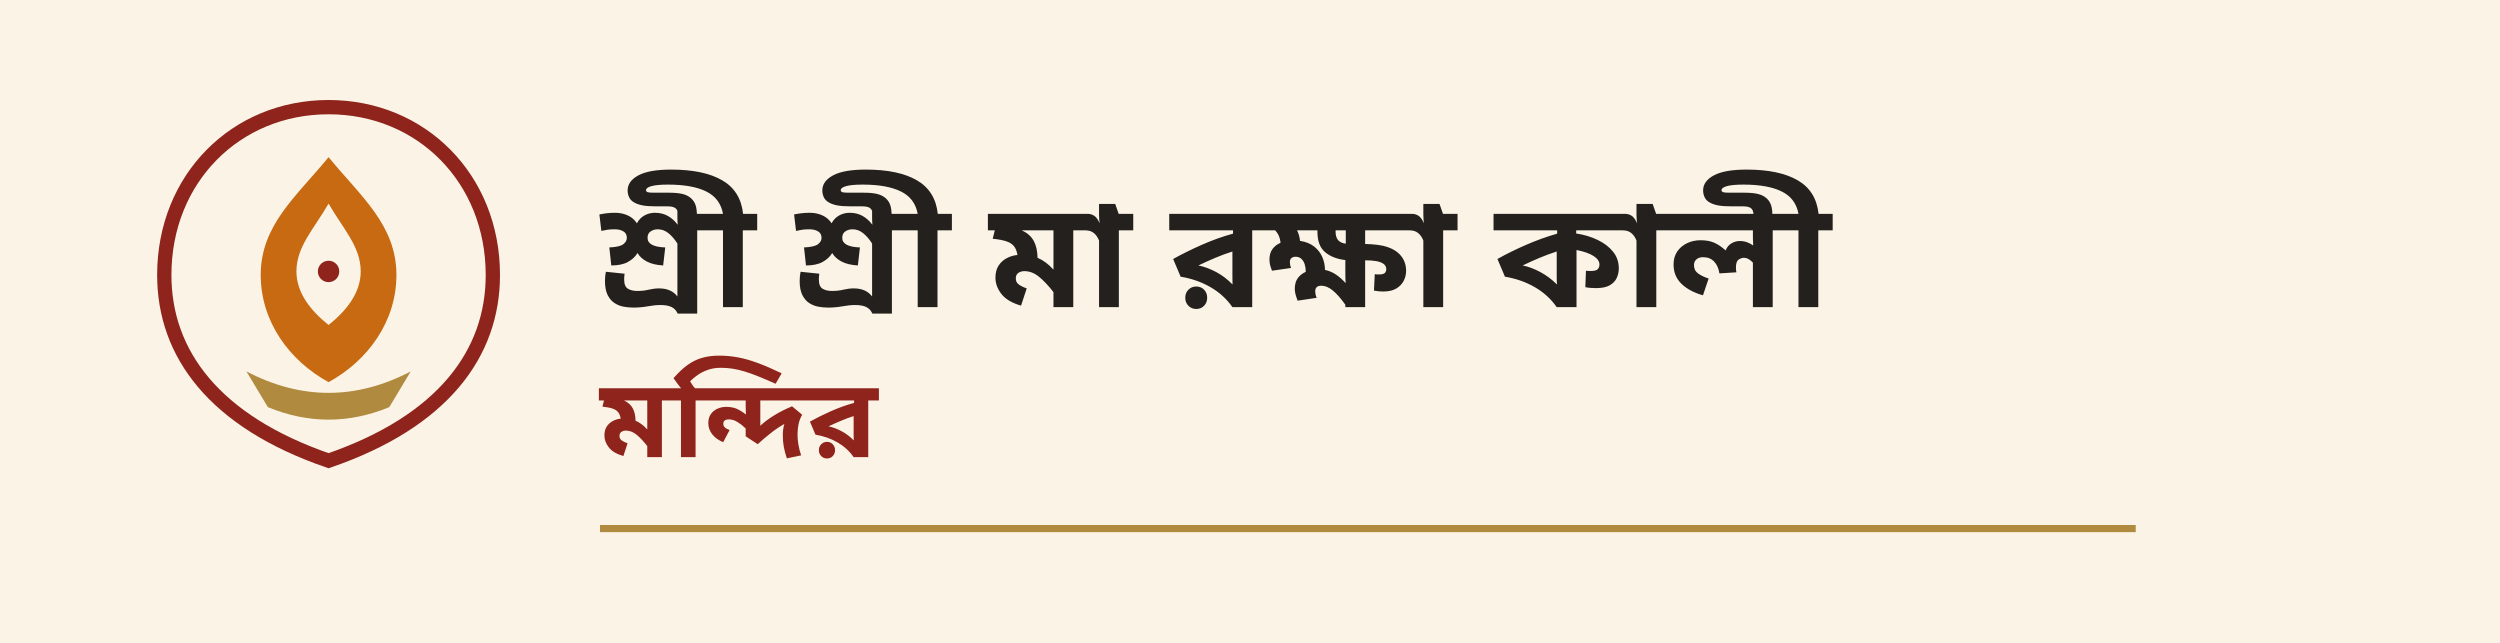
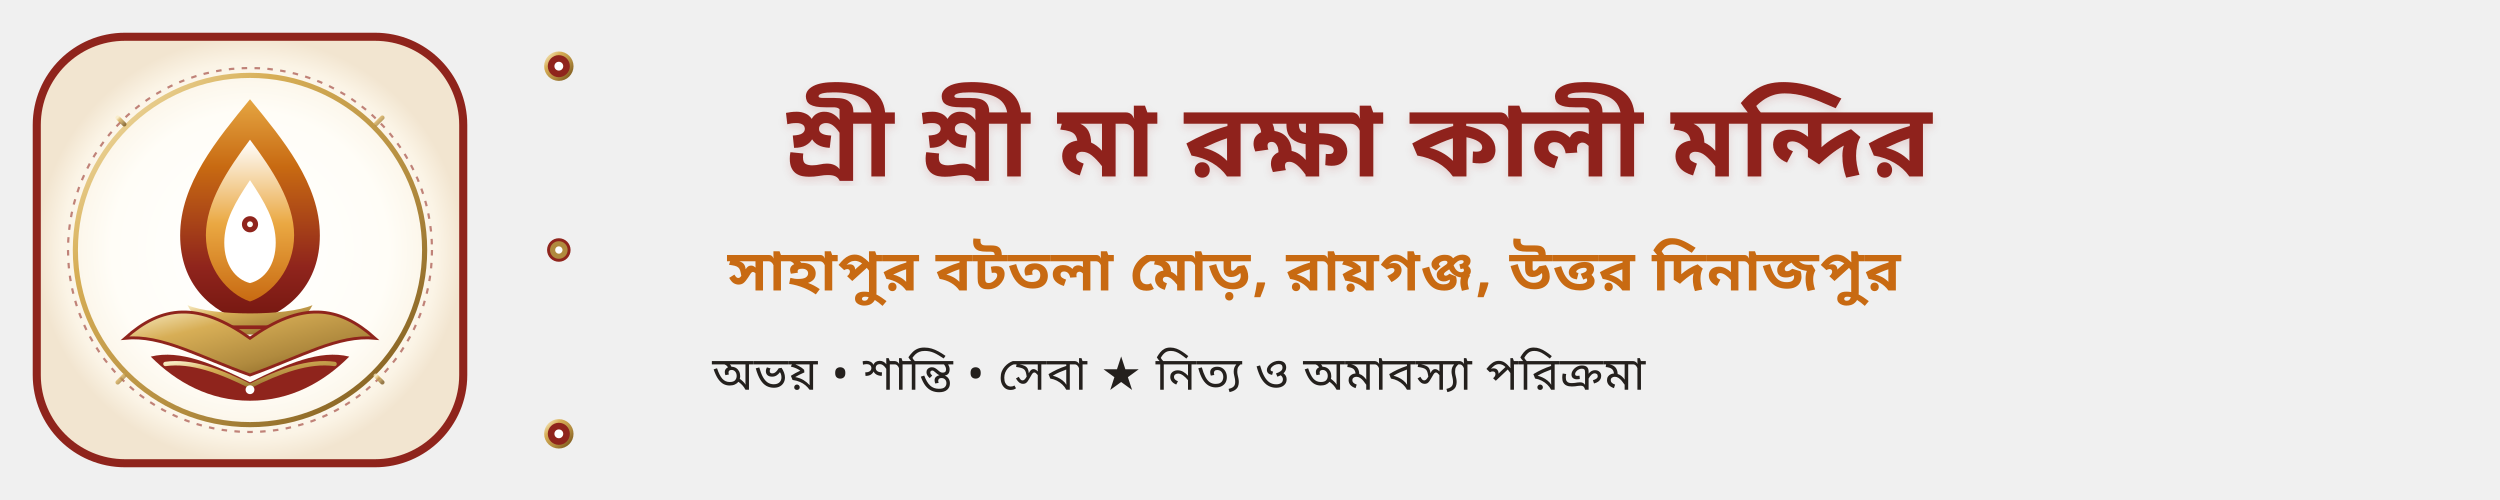
- <svg xmlns="http://www.w3.org/2000/svg" viewBox="0 0 700 180" width="700" height="180" role="img" aria-labelledby="title desc">
-   <rect width="700" height="180" fill="#FBF4E6" />
-   <g transform="translate(34 22)">
-     <path d="M58 8C32 8 12 28 12 55c0 22 14 41 46 52 32-11 46-30 46-52C104 28 84 8 58 8Z" fill="none" stroke="#8F241C" stroke-width="4" />
-     <path d="M58 22C49 33 39 41 39 55c0 13 8 24 19 30 11-6 19-17 19-30 0-14-10-22-19-33Z" fill="#C86A12" />
-     <path d="M58 35c-4 7-9 12-9 19 0 6 4 11 9 15 5-4 9-9 9-15 0-7-5-12-9-19Z" fill="#FBF4E6" />
-     <circle cx="58" cy="54" r="3" fill="#8F241C" />
-     <path d="M35 82q23 12 46 0l-6 10q-17 7-34 0Z" fill="#B08A3E" />
+ <svg xmlns="http://www.w3.org/2000/svg" viewBox="0 0 680 136" width="680" height="136" fill="none" xml:space="preserve">
+   <defs>
+     <radialGradient id="wmBnTileBg" cx="50%" cy="50%" r="50%">
+       <stop offset="0%" stop-color="#FFFFFF" />
+       <stop offset="65%" stop-color="#FFFDF7" />
+       <stop offset="88%" stop-color="#FBF4E6" />
+       <stop offset="100%" stop-color="#F2E5D0" />
+     </radialGradient>
+     <linearGradient id="wmBnFlameGrad" x1="0%" y1="100%" x2="0%" y2="0%">
+       <stop offset="0%" stop-color="#731610" />
+       <stop offset="25%" stop-color="#8F241C" />
+       <stop offset="70%" stop-color="#C86A12" />
+       <stop offset="100%" stop-color="#E5A642" />
+     </linearGradient>
+     <linearGradient id="wmBnInnerJyoti" x1="0%" y1="100%" x2="0%" y2="0%">
+       <stop offset="0%" stop-color="#C86A12" />
+       <stop offset="48%" stop-color="#EAA842" />
+       <stop offset="100%" stop-color="#FFFFFF" />
+     </linearGradient>
+     <linearGradient id="wmBnGoldGrad" x1="0%" y1="0%" x2="100%" y2="100%">
+       <stop offset="0%" stop-color="#F8ECC4" />
+       <stop offset="28%" stop-color="#D7AE56" />
+       <stop offset="65%" stop-color="#B08A3E" />
+       <stop offset="100%" stop-color="#765217" />
+     </linearGradient>
+     <linearGradient id="wmBnDividerGrad" x1="0%" y1="0%" x2="0%" y2="100%">
+       <stop offset="0%" stop-color="#B08A3E" stop-opacity="0.1" />
+       <stop offset="20%" stop-color="#B08A3E" />
+       <stop offset="50%" stop-color="#8F241C" />
+       <stop offset="80%" stop-color="#B08A3E" />
+       <stop offset="100%" stop-color="#B08A3E" stop-opacity="0.1" />
+     </linearGradient>
+     <filter id="wmBnTextGlow" x="-5%" y="-5%" width="110%" height="110%">
+       <feDropShadow dx="0" dy="1.2" stdDeviation="1.2" flood-color="#8F241C" flood-opacity="0.12" />
+     </filter>
+   </defs>
+   <rect x="10" y="10" width="116" height="116" rx="24" fill="url(#wmBnTileBg)" stroke="#8F241C" stroke-width="2.2" />
+   <circle cx="68" cy="68" r="47.5" fill="none" stroke="url(#wmBnGoldGrad)" stroke-width="1.4" />
+   <circle cx="68" cy="68" r="49.5" fill="none" stroke="#8F241C" stroke-width="0.6" stroke-dasharray="1.5 2" opacity="0.55" />
+   <g stroke="url(#wmBnGoldGrad)" stroke-width="1.2" stroke-linecap="round" opacity="0.75" aria-hidden="true">
+     <line x1="68" y1="17" x2="68" y2="19.5" />
+     <line x1="68" y1="116.5" x2="68" y2="119" />
+     <line x1="17" y1="68" x2="19.5" y2="68" />
+     <line x1="116.5" y1="68" x2="119" y2="68" />
+     <line x1="32" y1="32" x2="33.8" y2="33.8" />
+     <line x1="104" y1="104" x2="102.2" y2="102.2" />
+     <line x1="104" y1="32" x2="102.2" y2="33.8" />
+     <line x1="32" y1="104" x2="33.8" y2="102.2" />
  </g>
-   <g transform="translate(168 34)">
-     <text x="0" y="52" font-family="'Noto Sans Bengali','SolaimanLipi',sans-serif" font-size="42" font-weight="700" fill="#24201D">শ্রী শ্রী মা রক্ষা কালী</text>
-     <text x="0" y="94" font-family="'Noto Sans Bengali','SolaimanLipi',sans-serif" font-size="31" font-weight="600" fill="#8F241C">মন্দির</text>
-     <line x1="0" y1="114" x2="430" y2="114" stroke="#B08A3E" stroke-width="2" />
+   <g id="wmBnEmblemMotif" aria-hidden="true" transform="translate(8, 8)">
+     <path d="         M60 19         C69 30 79 42 79 56         C79 69 71 77 60 80         C49 77 41 69 41 56         C41 42 51 30 60 19         Z       " fill="url(#wmBnFlameGrad)" />
+     <path d="         M60 30         C66 38 72 47 72 56         C72 65 66 72 60 74         C54 72 48 65 48 56         C48 47 54 38 60 30         Z       " fill="url(#wmBnInnerJyoti)" />
+     <path d="         M60 41         C64 47 67 52 67 58         C67 64 64 68 60 69         C56 68 53 64 53 58         C53 52 56 47 60 41         Z       " fill="#FFFFFF" />
+     <circle cx="60" cy="53" r="2.2" fill="#8F241C" />
+     <circle cx="60" cy="53" r="0.8" fill="#FFFDF7" />
+     <path d="         M43 75         C50 78 70 78 77 75         C74 81 67 83 60 83         C53 83 46 81 43 75         Z       " fill="url(#wmBnGoldGrad)" />
+     <line x1="50" y1="81" x2="70" y2="81" stroke="#8F241C" stroke-width="1" stroke-linecap="round" />
+     <path d="         M26 84         C36 75 46 74 60 84         C74 74 84 75 94 84         C84 83 74 89 60 94         C46 89 36 83 26 84         Z       " fill="url(#wmBnGoldGrad)" stroke="#8F241C" stroke-width="0.8" />
+     <path d="         M33 89         C41 87 50 91 60 96         C70 91 79 87 87 89         C80 96 71 101 60 101         C49 101 40 96 33 89         Z       " fill="#8F241C" />
+     <path d="         M37 91         C44 90 52 93 60 97         C68 93 76 90 83 91       " stroke="url(#wmBnGoldGrad)" stroke-width="1.2" stroke-linecap="round" fill="none" />
+     <circle cx="60" cy="98" r="1.2" fill="#FFFFFF" />
  </g>
+   <line x1="152" y1="18" x2="152" y2="118" stroke="url(#wmBnDividerGrad)" stroke-width="2" stroke-linecap="round" />
+   <circle cx="152" cy="18" r="3.5" fill="#8F241C" stroke="url(#wmBnGoldGrad)" stroke-width="1" />
+   <circle cx="152" cy="18" r="1.2" fill="#FFFFFF" />
+   <circle cx="152" cy="68" r="2.8" fill="#B08A3E" stroke="#8F241C" stroke-width="0.8" />
+   <circle cx="152" cy="68" r="1" fill="#FFFFFF" />
+   <circle cx="152" cy="118" r="3.5" fill="#8F241C" stroke="url(#wmBnGoldGrad)" stroke-width="1" />
+   <circle cx="152" cy="118" r="1.2" fill="#FFFFFF" />
+   <text x="176" y="48" font-family="'Noto Sans Bengali', 'SolaimanLipi', 'Nirmala UI', sans-serif" font-size="28" font-weight="700" fill="#8F241C" letter-spacing="0.3" filter="url(#wmBnTextGlow)" text-rendering="geometricPrecision">
+     শ্রী শ্রী মা রক্ষা কালী মন্দির
+   </text>
+   <text x="176" y="79" font-family="'Noto Sans Bengali', 'SolaimanLipi', 'Nirmala UI', sans-serif" font-size="15.5" font-weight="600" fill="#C86A12" letter-spacing="0.35" text-rendering="geometricPrecision">
+     সাহাপুর বটতলা মোড়, রায়গঞ্জ, উত্তর দিনাজপুর
+   </text>
+   <text x="176" y="106" font-family="'Noto Sans Bengali', 'SolaimanLipi', 'Nirmala UI', sans-serif" font-size="12.5" font-weight="500" fill="#24201D" letter-spacing="0.3" text-rendering="geometricPrecision">
+     অভয় • শান্তি • সেবা ★ নিত্য ও অমাবস্যা পরিক্রমা
+   </text>
</svg>
